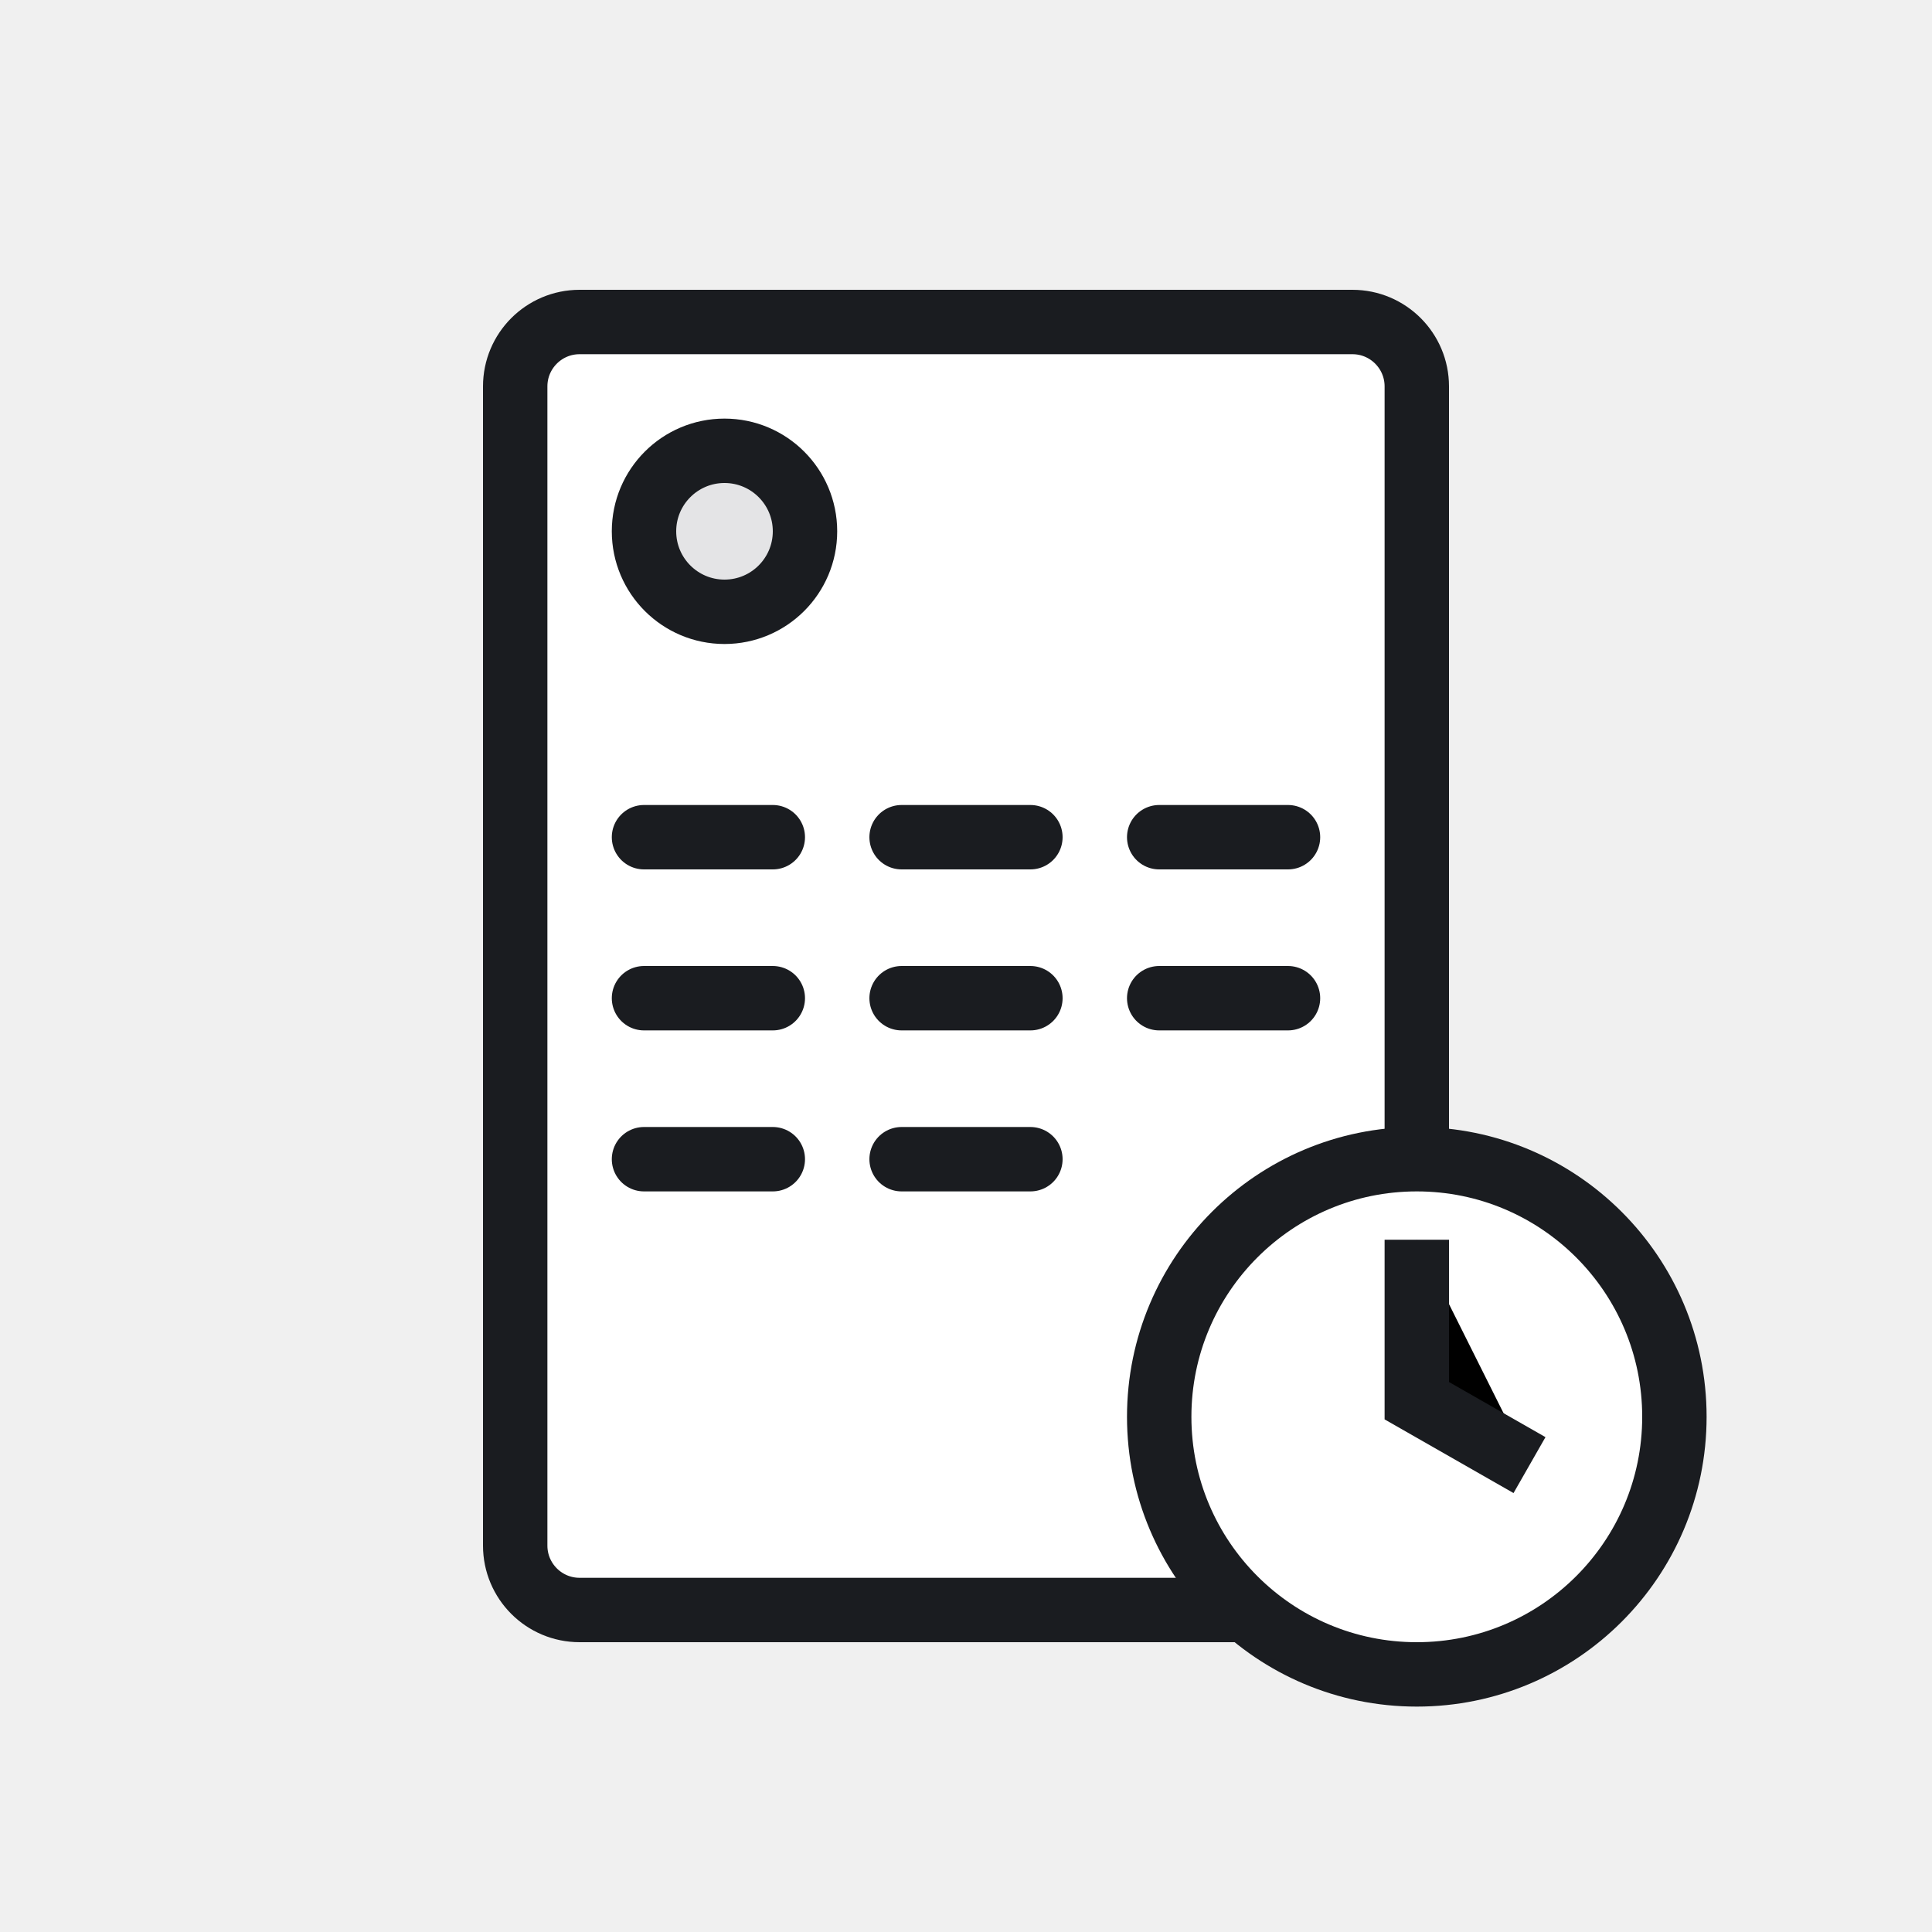
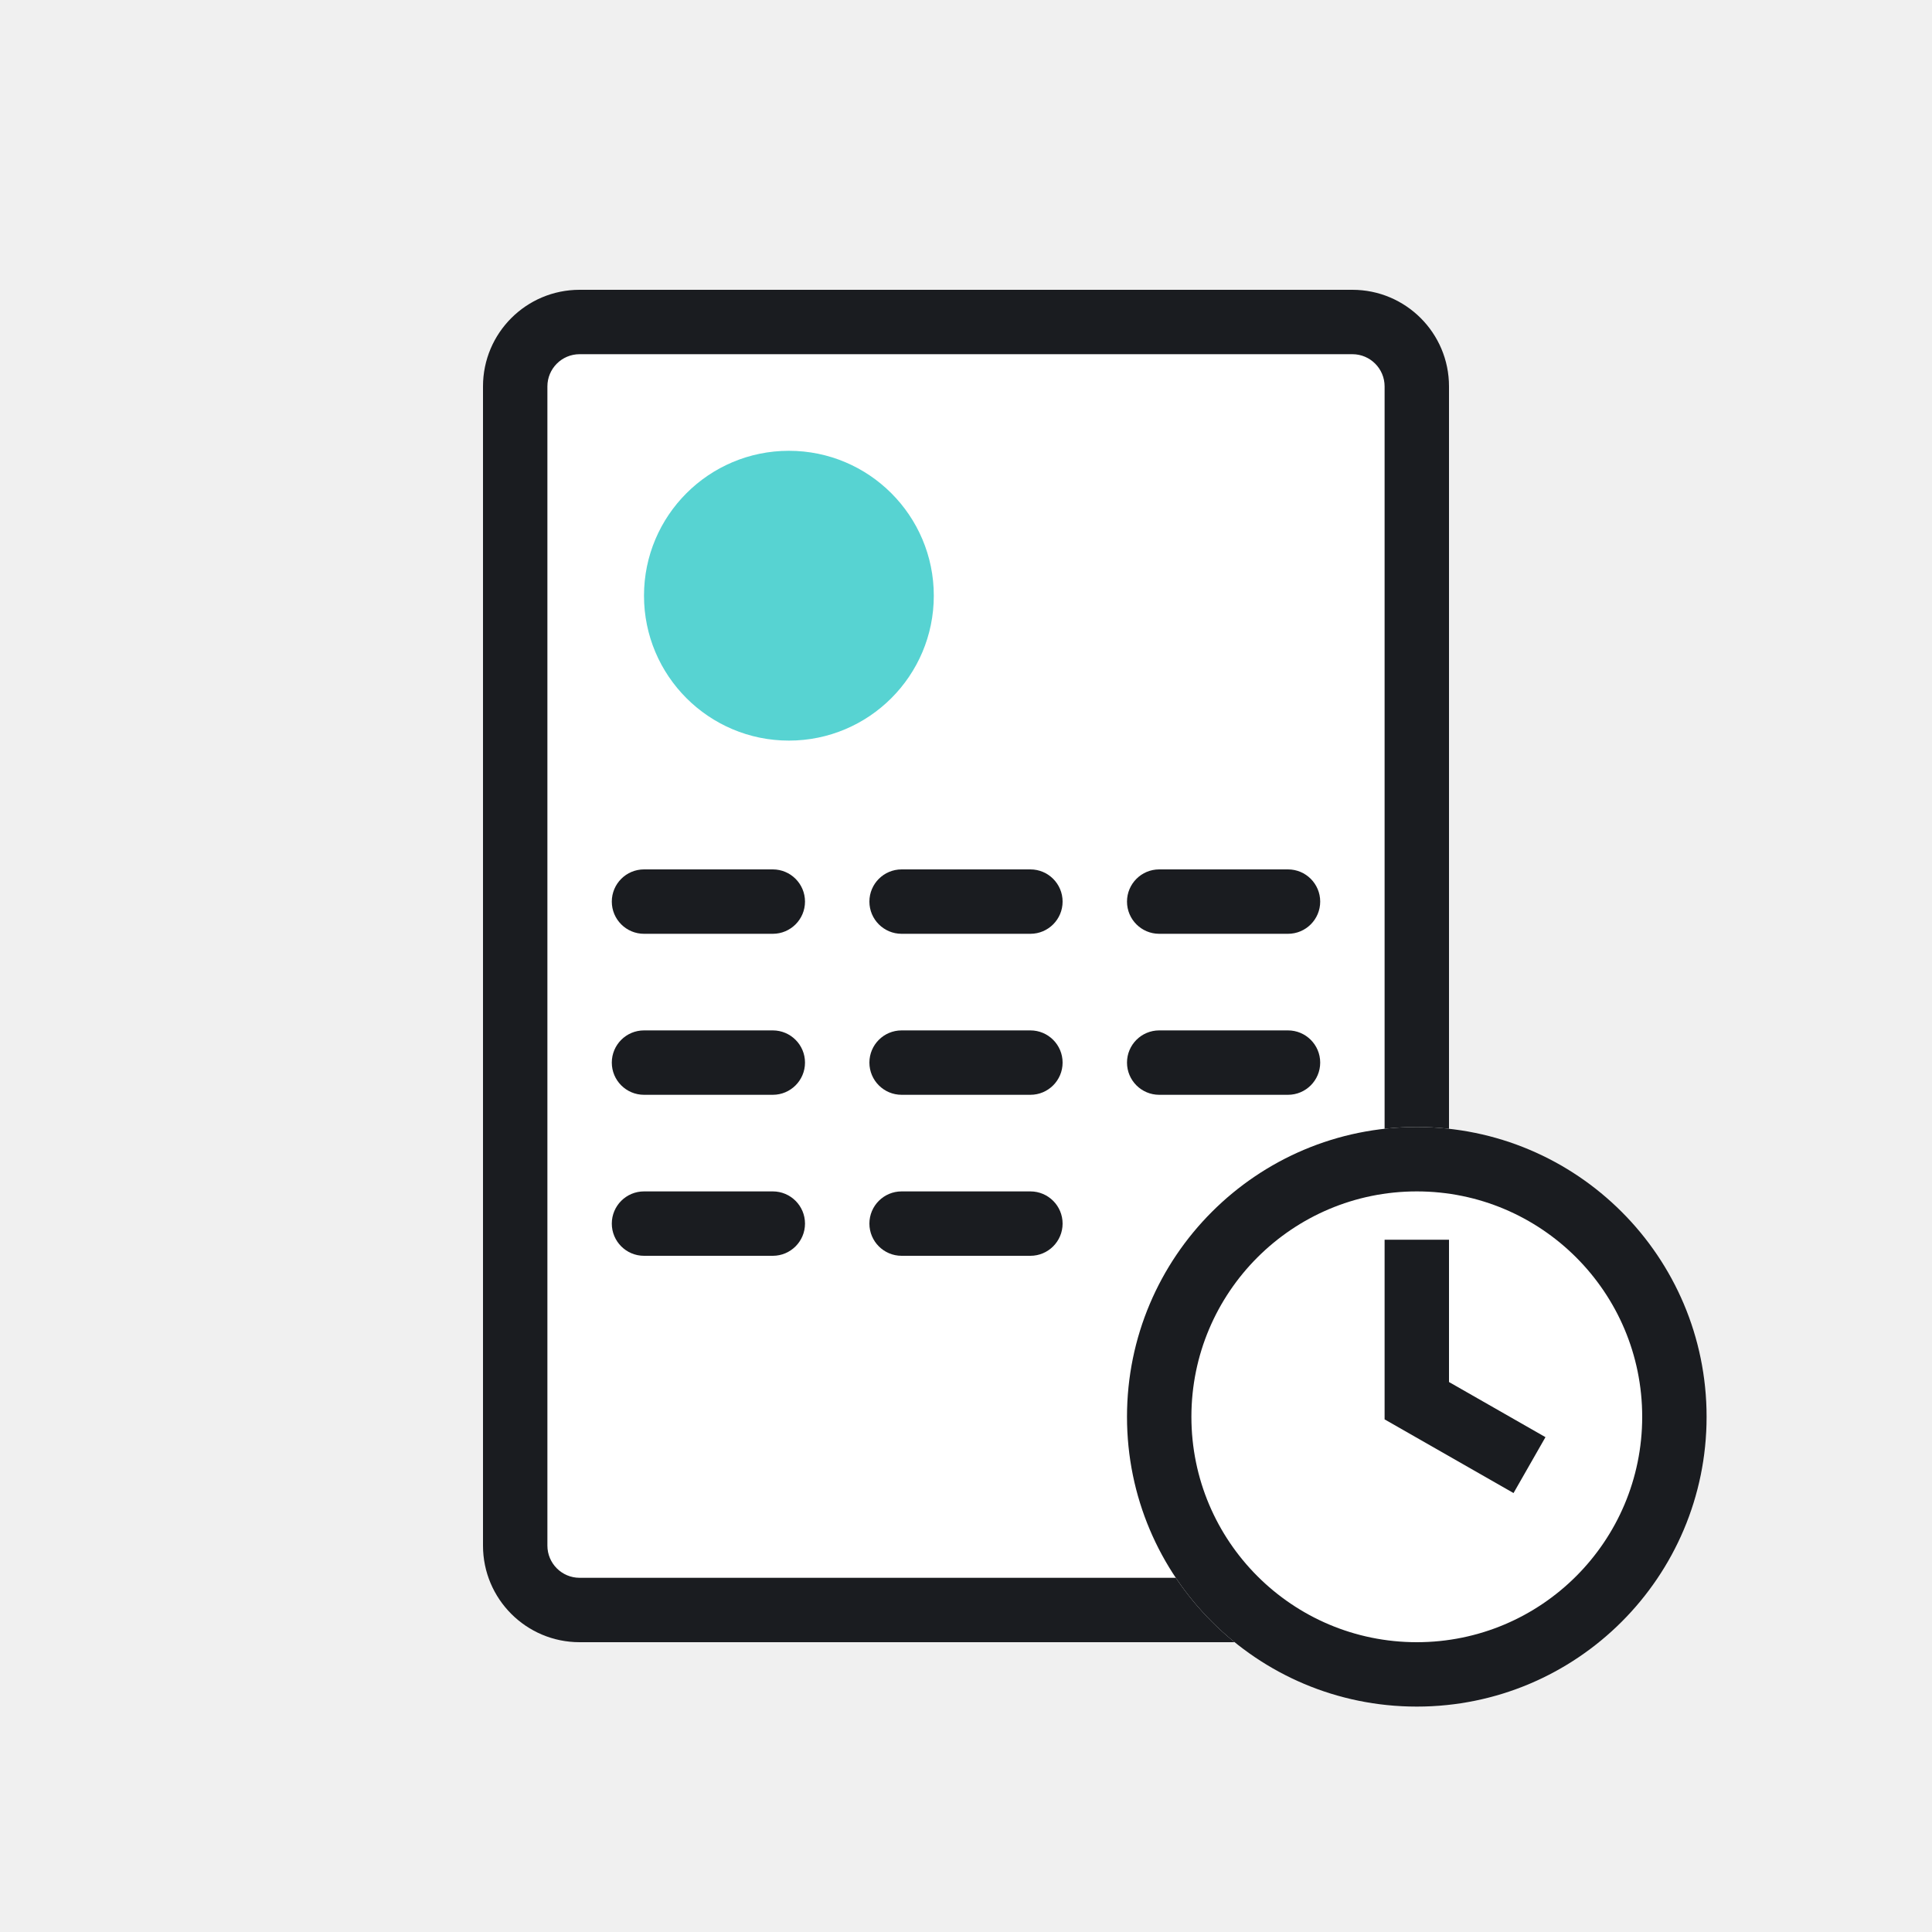
- <svg xmlns="http://www.w3.org/2000/svg" width="60" height="60">
-   <path d="M16 12a2 2 0 012-2h24a2 2 0 012 2v36a2 2 0 01-2 2H18a2 2 0 01-2-2V12z" fill="#fff" stroke="#1A1C20" stroke-width="2" />
-   <circle cx="22.5" cy="16.5" r="2.5" fill="#E4E4E6" stroke="#1A1C20" stroke-width="2" />
-   <path stroke="#1A1C20" stroke-width="2" stroke-linecap="round" d="M20 26h4m4 0h4m4 0h4m-20 5h4m-4 5h4m4-5h4m4 0h4m-12 5h4" />
-   <circle cx="44" cy="44" r="8" fill="#fff" stroke="#1A1C20" stroke-width="2" />
-   <path d="M44 38.5v5l3.5 2" stroke="#1A1C20" stroke-width="2" />
+ <svg xmlns="http://www.w3.org/2000/svg" width="60" height="60" viewBox="0 0 60 60" fill="none">
+   <path d="M16 12C16 10.895 16.895 10 18 10H42C43.105 10 44 10.895 44 12V48C44 49.105 43.105 50 42 50H18C16.895 50 16 49.105 16 48V12Z" fill="white" />
+   <path fill-rule="evenodd" clip-rule="evenodd" d="M15 12C15 10.343 16.343 9 18 9H42C43.657 9 45 10.343 45 12V48C45 49.657 43.657 51 42 51H18C16.343 51 15 49.657 15 48V12ZM18 11C17.448 11 17 11.448 17 12V48C17 48.552 17.448 49 18 49H42C42.552 49 43 48.552 43 48V12C43 11.448 42.552 11 42 11H18Z" fill="#1A1C20" />
+   <path d="M29 18.5C29 20.985 26.985 23 24.5 23C22.015 23 20 20.985 20 18.5C20 16.015 22.015 14 24.5 14C26.985 14 29 16.015 29 18.5Z" fill="#57D3D2" />
+   <path fill-rule="evenodd" clip-rule="evenodd" d="M19 28C19 27.448 19.448 27 20 27H24C24.552 27 25 27.448 25 28C25 28.552 24.552 29 24 29H20C19.448 29 19 28.552 19 28Z" fill="#1A1C20" />
+   <path fill-rule="evenodd" clip-rule="evenodd" d="M27 28C27 27.448 27.448 27 28 27H32C32.552 27 33 27.448 33 28C33 28.552 32.552 29 32 29H28C27.448 29 27 28.552 27 28Z" fill="#1A1C20" />
+   <path fill-rule="evenodd" clip-rule="evenodd" d="M35 28C35 27.448 35.448 27 36 27H40C40.552 27 41 27.448 41 28C41 28.552 40.552 29 40 29H36C35.448 29 35 28.552 35 28Z" fill="#1A1C20" />
+   <path fill-rule="evenodd" clip-rule="evenodd" d="M19 33C19 32.448 19.448 32 20 32H24C24.552 32 25 32.448 25 33C25 33.552 24.552 34 24 34H20C19.448 34 19 33.552 19 33Z" fill="#1A1C20" />
+   <path fill-rule="evenodd" clip-rule="evenodd" d="M19 38C19 37.448 19.448 37 20 37H24C24.552 37 25 37.448 25 38C25 38.552 24.552 39 24 39H20C19.448 39 19 38.552 19 38Z" fill="#1A1C20" />
+   <path fill-rule="evenodd" clip-rule="evenodd" d="M27 33C27 32.448 27.448 32 28 32H32C32.552 32 33 32.448 33 33C33 33.552 32.552 34 32 34H28C27.448 34 27 33.552 27 33Z" fill="#1A1C20" />
+   <path fill-rule="evenodd" clip-rule="evenodd" d="M35 33C35 32.448 35.448 32 36 32H40C40.552 32 41 32.448 41 33C41 33.552 40.552 34 40 34H36C35.448 34 35 33.552 35 33Z" fill="#1A1C20" />
+   <path fill-rule="evenodd" clip-rule="evenodd" d="M27 38C27 37.448 27.448 37 28 37H32C32.552 37 33 37.448 33 38C33 38.552 32.552 39 32 39H28C27.448 39 27 38.552 27 38Z" fill="#1A1C20" />
+   <path d="M53 44C53 48.971 48.971 53 44 53C39.029 53 35 48.971 35 44C35 39.029 39.029 35 44 35C48.971 35 53 39.029 53 44Z" fill="white" />
+   <path fill-rule="evenodd" clip-rule="evenodd" d="M44 51C47.866 51 51 47.866 51 44C51 40.134 47.866 37 44 37C40.134 37 37 40.134 37 44C37 47.866 40.134 51 44 51ZM44 53C48.971 53 53 48.971 53 44C53 39.029 48.971 35 44 35C39.029 35 35 39.029 35 44C35 48.971 39.029 53 44 53Z" fill="#1A1C20" />
+   <path fill-rule="evenodd" clip-rule="evenodd" d="M43 38.5H45V42.92L47.996 44.632L47.004 46.368L43 44.08V38.5Z" fill="#1A1C20" />
</svg>
